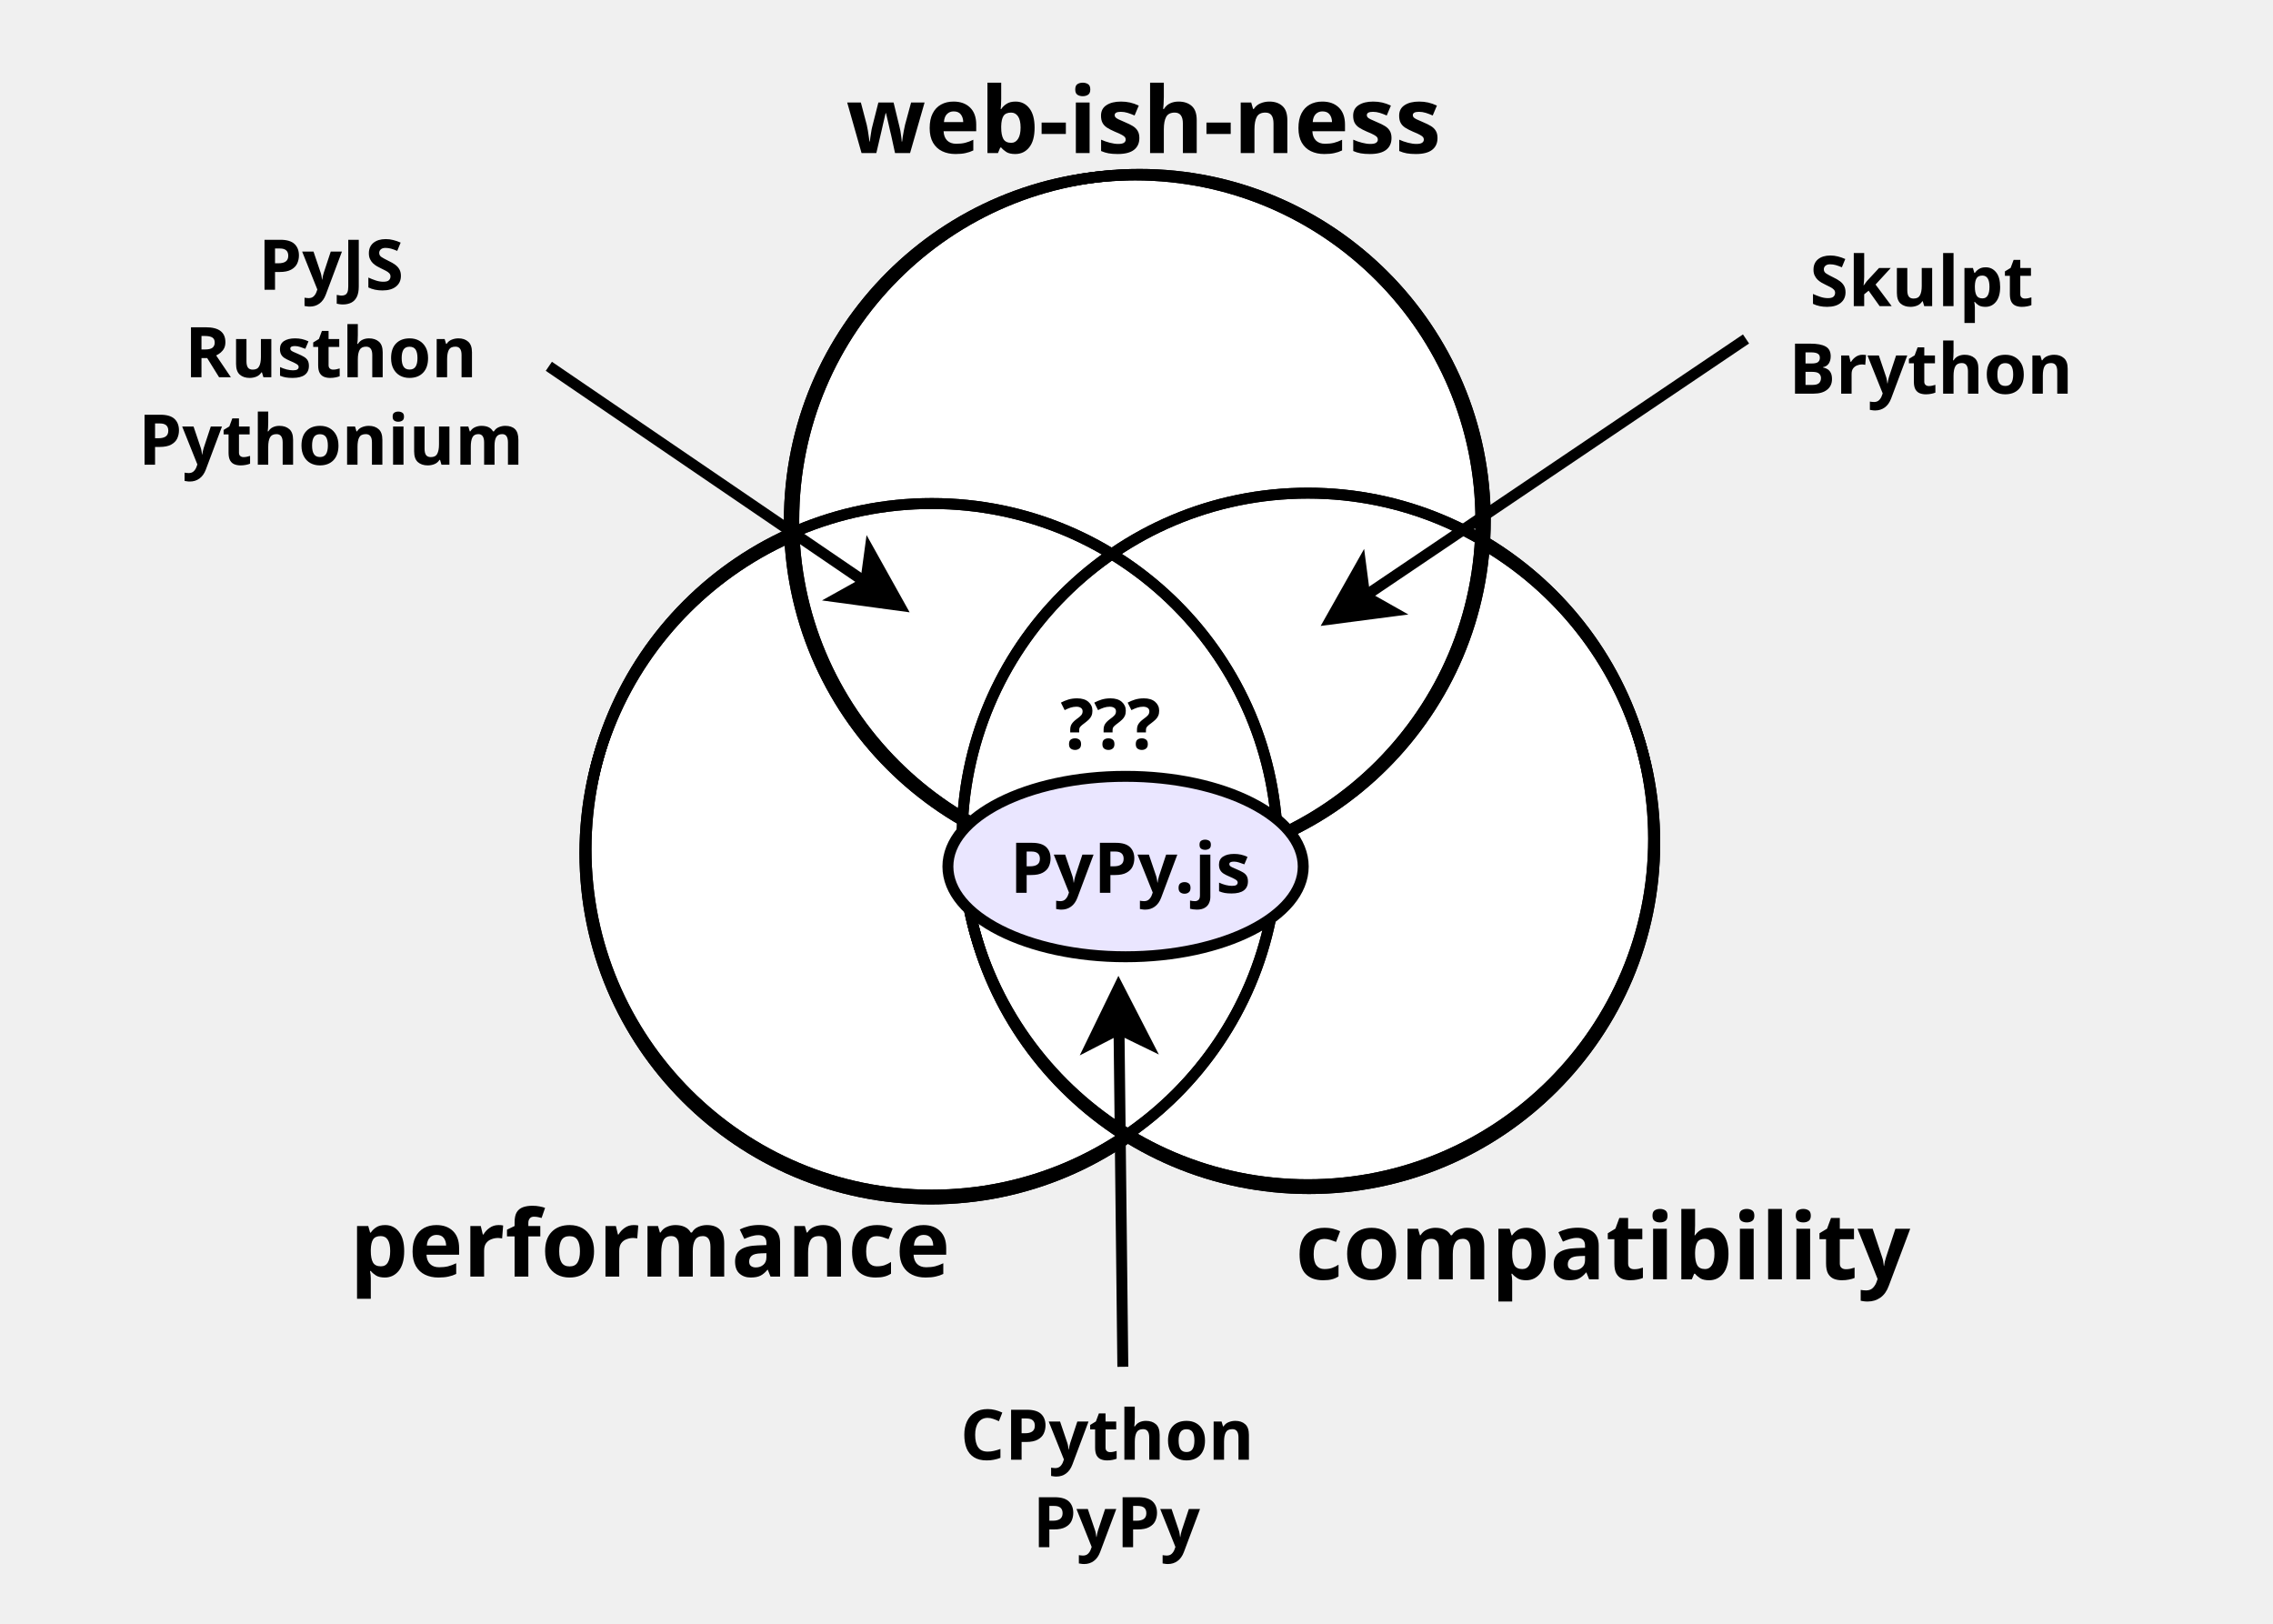
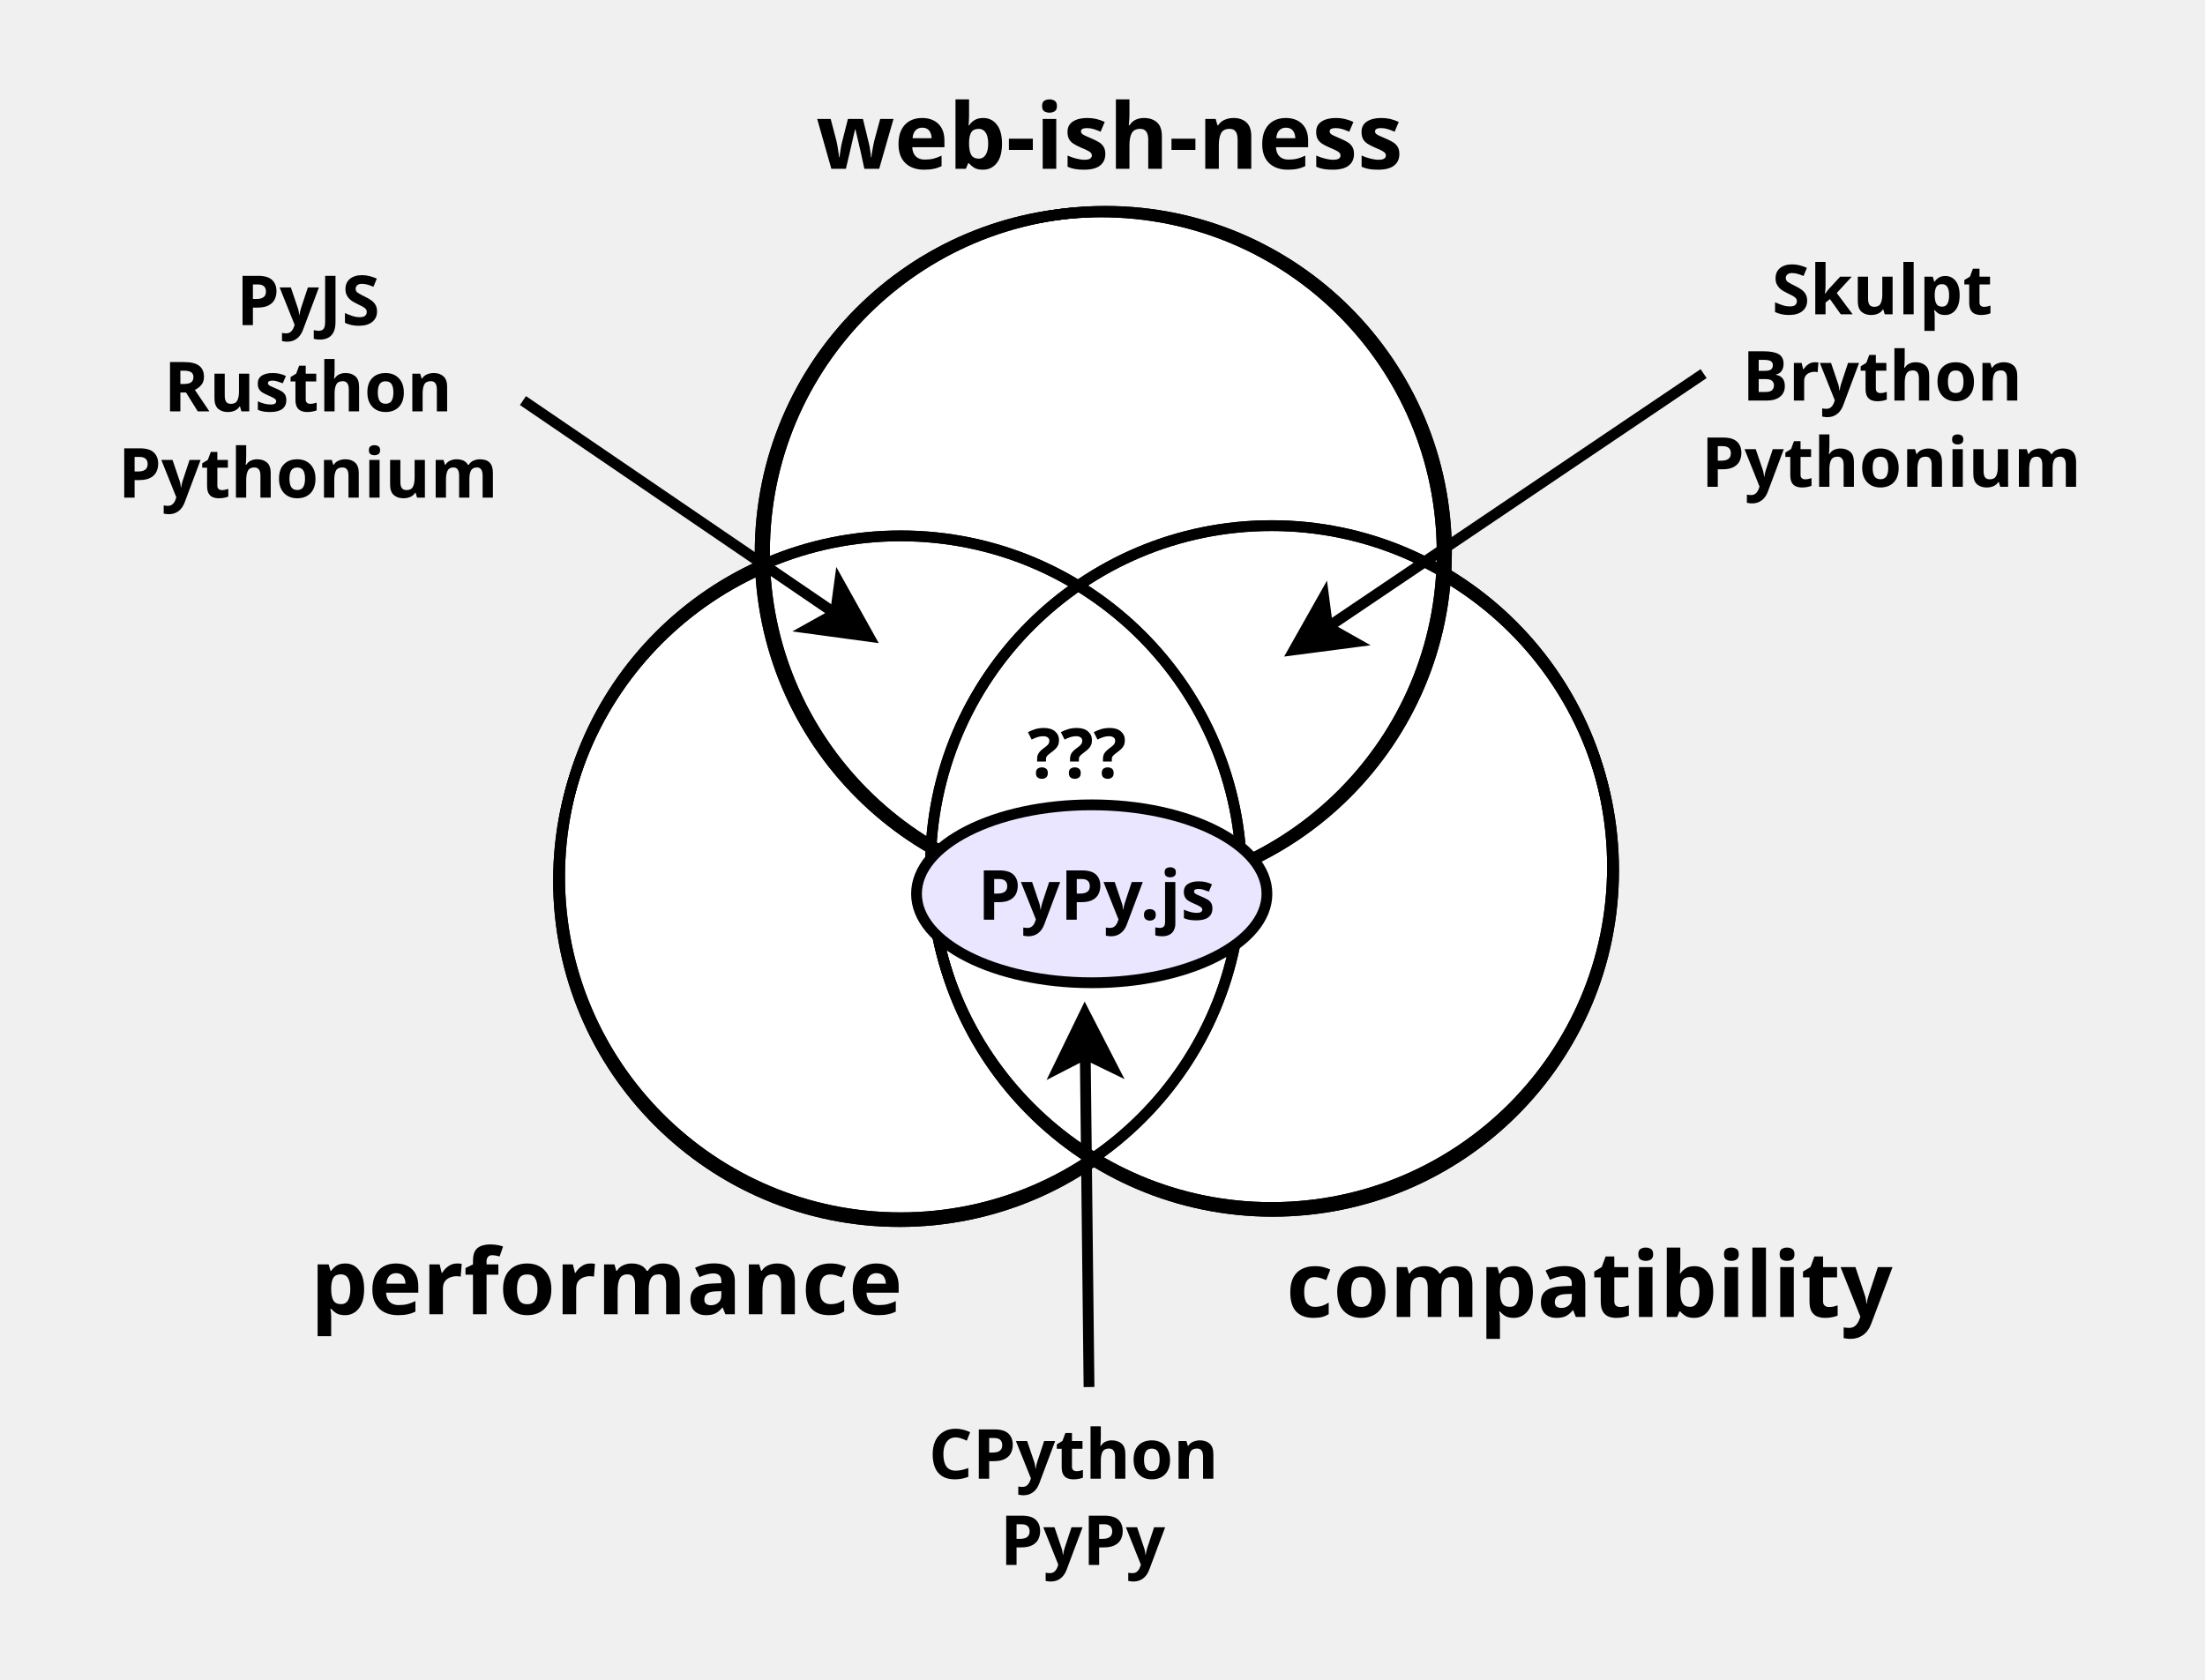
- <svg xmlns="http://www.w3.org/2000/svg" width="21cm" height="15cm" viewBox="68 29 409 297">
-   <rect style="fill: none; fill-opacity:0; stroke-width: 2.35099e-37; stroke: #000000" x="68" y="29" width="408" height="297" />
+ <svg xmlns="http://www.w3.org/2000/svg" width="21cm" height="16cm" viewBox="68 22 409 311">
+   <rect style="fill: none; fill-opacity:0; stroke-width: 2.35099e-37; stroke: #000000" x="68" y="22" width="408" height="310" />
  <g>
    <ellipse style="fill: #ffffff" cx="234.85" cy="185.05" rx="63.25" ry="63.25" />
    <ellipse style="fill: none; fill-opacity:0; stroke-width: 2; stroke: #000000" cx="234.85" cy="185.05" rx="63.25" ry="63.25" />
    <ellipse style="fill: none; fill-opacity:0; stroke-width: 2; stroke: #000000" cx="234.85" cy="185.05" rx="63.25" ry="63.25" />
  </g>
  <g>
    <ellipse style="fill: #ffffff" cx="304.05" cy="183.15" rx="63.25" ry="63.25" />
    <ellipse style="fill: none; fill-opacity:0; stroke-width: 2; stroke: #000000" cx="304.05" cy="183.15" rx="63.25" ry="63.25" />
    <ellipse style="fill: none; fill-opacity:0; stroke-width: 2; stroke: #000000" cx="304.05" cy="183.15" rx="63.25" ry="63.25" />
  </g>
  <g>
    <ellipse style="fill: #ffffff" cx="273.05" cy="124.15" rx="63.25" ry="63.25" />
    <ellipse style="fill: none; fill-opacity:0; stroke-width: 2; stroke: #000000" cx="273.05" cy="124.15" rx="63.25" ry="63.25" />
    <ellipse style="fill: none; fill-opacity:0; stroke-width: 2; stroke: #000000" cx="273.05" cy="124.15" rx="63.25" ry="63.25" />
  </g>
  <g>
    <ellipse style="fill: none; fill-opacity:0; stroke-width: 2; stroke: #000000" cx="235.05" cy="184.35" rx="63.25" ry="63.25" />
    <ellipse style="fill: none; fill-opacity:0; stroke-width: 2; stroke: #000000" cx="235.05" cy="184.35" rx="63.25" ry="63.25" />
  </g>
  <text font-size="12.8" style="fill: #000000;text-anchor:start;font-family:sans-serif;font-style:normal;font-weight:normal" x="419" y="374">
    <tspan x="419" y="374" />
  </text>
  <text font-size="12.8" style="fill: #000000;text-anchor:start;font-family:sans-serif;font-style:normal;font-weight:normal" x="704" y="388">
    <tspan x="704" y="388" />
  </text>
  <text font-size="12.8" style="fill: #000000;text-anchor:start;font-family:sans-serif;font-style:normal;font-weight:normal" x="372.15" y="390.3">
    <tspan x="372.15" y="390.3" />
  </text>
  <text font-size="12.8" style="fill: #000000;text-anchor:start;font-family:sans-serif;font-style:normal;font-weight:normal" x="652.15" y="389.3">
    <tspan x="652.15" y="389.3" />
  </text>
-   <text font-size="16.933" style="fill: #000000;text-anchor:middle;font-family:sans-serif;font-style:normal;font-weight:700" x="183.5" y="262.5">
-     <tspan x="183.5" y="262.5">performance</tspan>
+   <text font-size="16.933" style="fill: #000000;text-anchor:middle;font-family:sans-serif;font-style:normal;font-weight:700" x="180.5" y="265.5">
+     <tspan x="180.5" y="265.5">performance</tspan>
  </text>
  <g>
    <ellipse style="fill: none; fill-opacity:0; stroke-width: 2; stroke: #000000" cx="272.25" cy="124.25" rx="63.25" ry="63.25" />
    <ellipse style="fill: none; fill-opacity:0; stroke-width: 2; stroke: #000000" cx="272.25" cy="124.25" rx="63.25" ry="63.25" />
  </g>
  <g>
    <ellipse style="fill: none; fill-opacity:0; stroke-width: 2; stroke: #000000" cx="303.85" cy="182.45" rx="63.25" ry="63.25" />
    <ellipse style="fill: none; fill-opacity:0; stroke-width: 2; stroke: #000000" cx="303.85" cy="182.45" rx="63.25" ry="63.25" />
  </g>
-   <text font-size="16.933" style="fill: #000000;text-anchor:middle;font-family:sans-serif;font-style:normal;font-weight:700" x="357.8" y="263">
-     <tspan x="357.8" y="263">compatibility</tspan>
+   <text font-size="16.933" style="fill: #000000;text-anchor:middle;font-family:sans-serif;font-style:normal;font-weight:700" x="362.8" y="266">
+     <tspan x="362.8" y="266">compatibility</tspan>
  </text>
-   <text font-size="16.933" style="fill: #000000;text-anchor:middle;font-family:sans-serif;font-style:normal;font-weight:700" x="273.8" y="57">
-     <tspan x="273.8" y="57">web-ish-ness</tspan>
+   <text font-size="16.933" style="fill: #000000;text-anchor:middle;font-family:sans-serif;font-style:normal;font-weight:700" x="273.8" y="53">
+     <tspan x="273.8" y="53">web-ish-ness</tspan>
  </text>
  <text font-size="12.8" style="fill: #000000;text-anchor:middle;font-family:sans-serif;font-style:normal;font-weight:700" x="268.8" y="296">
    <tspan x="268.8" y="296">CPython</tspan>
    <tspan x="268.8" y="312">PyPy</tspan>
  </text>
  <text font-size="12.8" style="fill: #000000;text-anchor:middle;font-family:sans-serif;font-style:normal;font-weight:700" x="126.8" y="66">
    <tspan x="126.8" y="66" />
    <tspan x="126.8" y="82">PyJS</tspan>
    <tspan x="126.8" y="98">Rusthon</tspan>
    <tspan x="126.8" y="114">Pythonium</tspan>
    <tspan x="126.8" y="130" />
  </text>
-   <text font-size="12.8" style="fill: #000000;text-anchor:middle;font-family:sans-serif;font-style:normal;font-weight:700" x="417.8" y="85">
-     <tspan x="417.8" y="85">Skulpt</tspan>
-     <tspan x="417.8" y="101">Brython</tspan>
+   <text font-size="12.8" style="fill: #000000;text-anchor:middle;font-family:sans-serif;font-style:normal;font-weight:700" x="418.8" y="80">
+     <tspan x="418.8" y="80">Skulpt</tspan>
+     <tspan x="418.8" y="96">Brython</tspan>
+     <tspan x="418.8" y="112">Pythonium</tspan>
  </text>
  <g>
    <line style="fill: none; fill-opacity:0; stroke-width: 2; stroke: #000000" x1="165" y1="96" x2="222.956" y2="135.515" />
    <polygon style="fill: #000000" points="229.152,139.74 218.074,138.238 222.956,135.515 223.707,129.976 " />
    <polygon style="fill: none; fill-opacity:0; stroke-width: 2; stroke: #000000" points="229.152,139.74 218.074,138.238 222.956,135.515 223.707,129.976 " />
  </g>
  <g>
    <line style="fill: none; fill-opacity:0; stroke-width: 2; stroke: #000000" x1="384" y1="91" x2="314.261" y2="138.045" />
    <polygon style="fill: #000000" points="308.044,142.239 313.538,132.502 314.261,138.045 319.13,140.792 " />
    <polygon style="fill: none; fill-opacity:0; stroke-width: 2; stroke: #000000" points="308.044,142.239 313.538,132.502 314.261,138.045 319.13,140.792 " />
  </g>
  <text font-size="12.8" style="fill: #000000;text-anchor:middle;font-family:sans-serif;font-style:normal;font-weight:700" x="267.8" y="166">
    <tspan x="267.8" y="166">???</tspan>
  </text>
  <g>
    <line style="fill: none; fill-opacity:0; stroke-width: 2; stroke: #000000" x1="270" y1="279" x2="269.3" y2="217.225" />
    <polygon style="fill: #000000" points="269.215,209.726 274.328,219.669 269.3,217.225 264.329,219.782 " />
    <polygon style="fill: none; fill-opacity:0; stroke-width: 2; stroke: #000000" points="269.215,209.726 274.328,219.669 269.3,217.225 264.329,219.782 " />
  </g>
  <g>
    <g>
      <ellipse style="fill: #eae6ff" cx="270.5" cy="187.5" rx="32.5" ry="16.5" />
      <ellipse style="fill: none; fill-opacity:0; stroke-width: 2; stroke: #000000" cx="270.5" cy="187.5" rx="32.5" ry="16.5" />
    </g>
    <text font-size="12.8" style="fill: #000000;text-anchor:middle;font-family:sans-serif;font-style:normal;font-weight:700" x="271.35" y="192.3">
      <tspan x="271.35" y="192.3">PyPy.js</tspan>
    </text>
  </g>
</svg>
